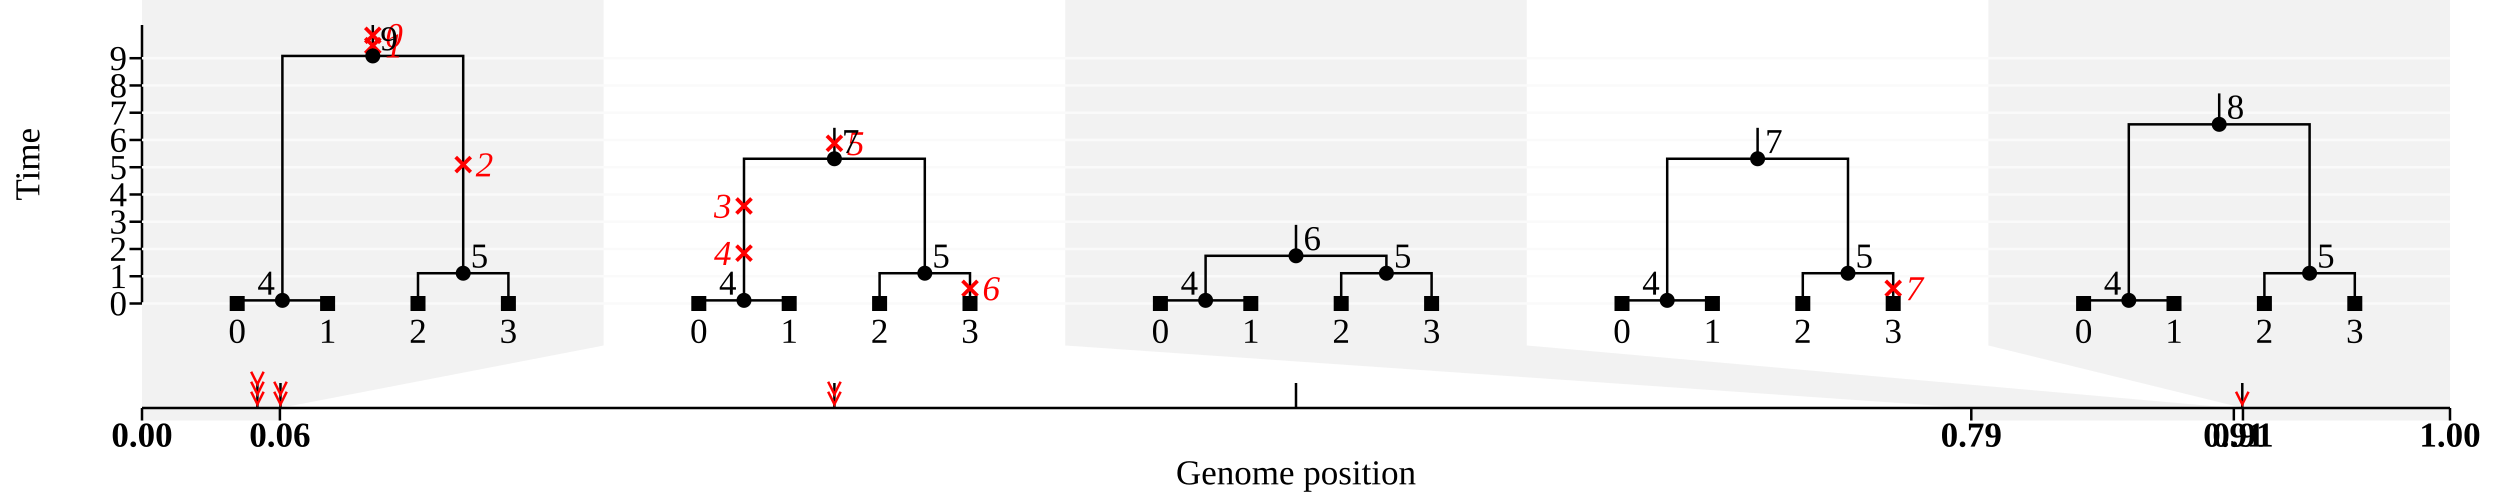
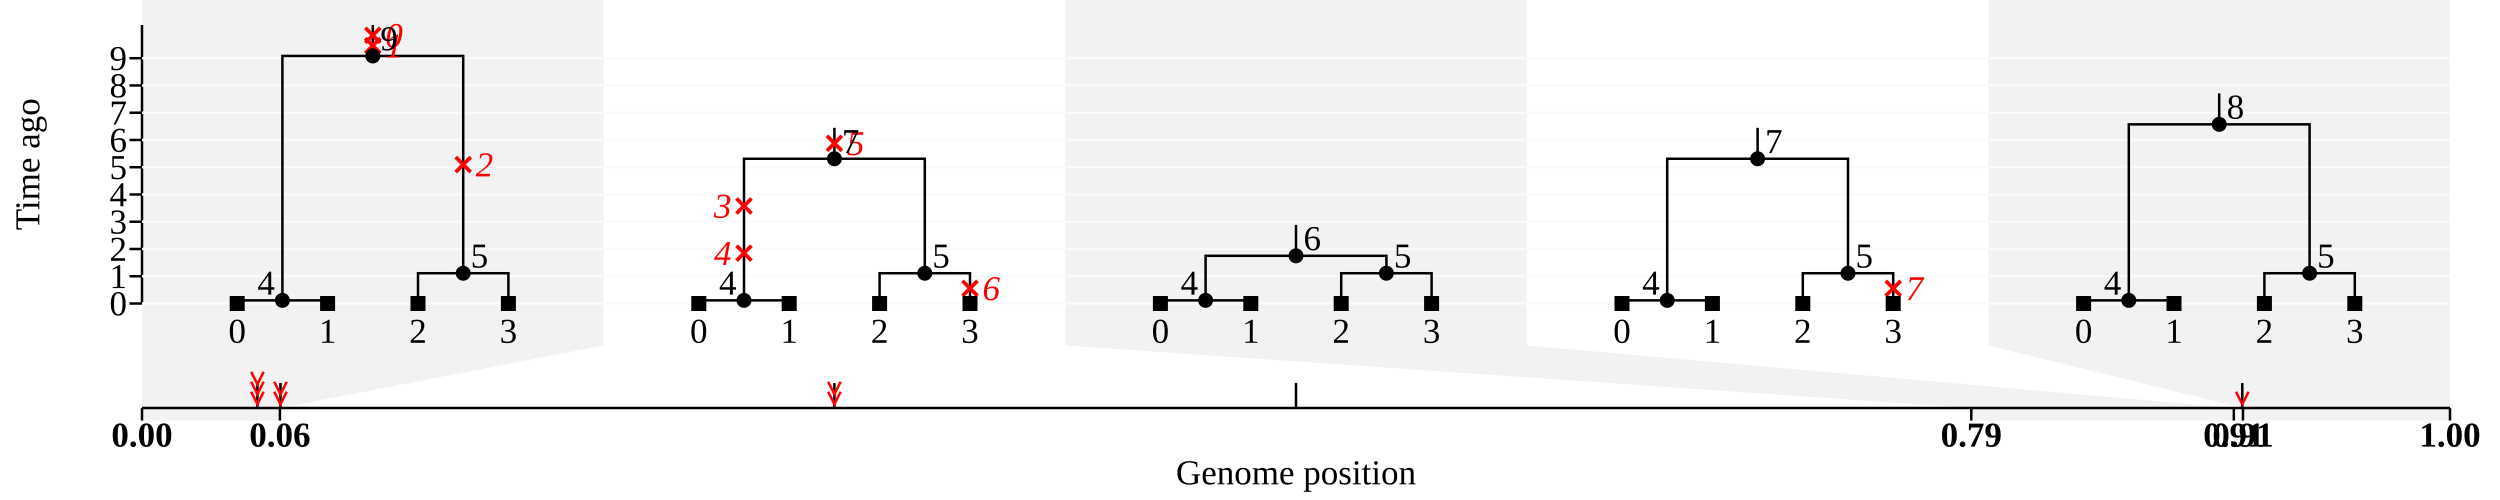
<svg xmlns="http://www.w3.org/2000/svg" baseProfile="full" height="200" version="1.1" width="1000">
  <defs>
    <style type="text/css">.background path {fill: #808080; fill-opacity: 0}.background path:nth-child(odd) {fill-opacity: .1}.axes {font-size: 14px}.x-axis .tick .lab {font-weight: bold; dominant-baseline: hanging}.axes, .tree {font-size: 14px; text-anchor: middle}.axes line, .edge {stroke: black; fill: none}.axes .ax-skip {stroke-dasharray: 4}.y-axis .grid {stroke: #FAFAFA}.node &gt; .sym {fill: black; stroke: none}.site &gt; .sym {stroke: black}.mut text {fill: red; font-style: italic}.mut.extra text {fill: hotpink}.mut line {fill: none; stroke: none}.mut .sym {fill: none; stroke: red}.mut.extra .sym {stroke: hotpink}.node .mut .sym {stroke-width: 1.5px}.tree text, .tree-sequence text {dominant-baseline: central}.plotbox .lab.lft {text-anchor: end}.plotbox .lab.rgt {text-anchor: start}</style>
  </defs>
  <g class="tree-sequence">
    <g class="background">
      <path d="M56.8,0 l184.64,0 l0,138.2 l-129.477,25 l0,5 l-55.163,0 l0,-5 l0,-25 l0,-138.2z" />
      <path d="M241.44,0 l184.64,0 l0,138.2 l362.436,25 l0,5 l-676.552,0 l0,-5 l129.477,-25 l0,-138.2z" />
      <path d="M426.08,0 l184.64,0 l0,138.2 l282.817,25 l0,5 l-105.022,0 l0,-5 l-362.436,-25 l0,-138.2z" />
      <path d="M610.72,0 l184.64,0 l0,138.2 l101.824,25 l0,5 l-3.646,0 l0,-5 l-282.817,-25 l0,-138.2z" />
      <path d="M795.36,0 l184.64,0 l0,138.2 l0,25 l0,5 l-82.816,0 l0,-5 l-101.824,-25 l0,-138.2z" />
    </g>
    <g class="axes">
      <g class="x-axis">
        <g class="title" transform="translate(518.4 200)">
          <text class="lab" text-anchor="middle" transform="translate(0 -11)">Genome position</text>
        </g>
        <line class="ax-line" x1="56.8" x2="980" y1="163.2" y2="163.2" />
        <g class="ticks">
          <g class="tick" transform="translate(56.8 163.2)">
            <line x1="0" x2="0" y1="0" y2="5" />
            <g transform="translate(0 6)">
              <text class="lab">0.00</text>
            </g>
          </g>
          <g class="tick" transform="translate(111.963 163.2)">
            <line x1="0" x2="0" y1="0" y2="5" />
            <g transform="translate(0 6)">
              <text class="lab">0.06</text>
            </g>
          </g>
          <g class="tick" transform="translate(788.516 163.2)">
            <line x1="0" x2="0" y1="0" y2="5" />
            <g transform="translate(0 6)">
              <text class="lab">0.79</text>
            </g>
          </g>
          <g class="tick" transform="translate(893.537 163.2)">
            <line x1="0" x2="0" y1="0" y2="5" />
            <g transform="translate(0 6)">
              <text class="lab">0.91</text>
            </g>
          </g>
          <g class="tick" transform="translate(897.184 163.2)">
            <line x1="0" x2="0" y1="0" y2="5" />
            <g transform="translate(0 6)">
              <text class="lab">0.91</text>
            </g>
          </g>
          <g class="tick" transform="translate(980 163.2)">
            <line x1="0" x2="0" y1="0" y2="5" />
            <g transform="translate(0 6)">
              <text class="lab">1.00</text>
            </g>
          </g>
        </g>
        <g class="site s0" transform="translate(102.96 163.2)">
          <line class="sym" x1="0" x2="0" y1="0" y2="-10" />
          <g class="mut m2">
            <polyline class="sym" points="2.5,-6.5 0,-1.5 -2.5,-6.5" />
          </g>
          <g class="mut m1">
            <polyline class="sym" points="2.5,-10.5 0,-5.5 -2.5,-10.5" />
          </g>
          <g class="mut m0">
            <polyline class="sym" points="2.5,-14.5 0,-9.5 -2.5,-14.5" />
          </g>
        </g>
        <g class="site s1" transform="translate(112.192 163.2)">
          <line class="sym" x1="0" x2="0" y1="0" y2="-10" />
          <g class="mut m4">
            <polyline class="sym" points="2.5,-6.5 0,-1.5 -2.5,-6.5" />
          </g>
          <g class="mut m3">
            <polyline class="sym" points="2.5,-10.5 0,-5.5 -2.5,-10.5" />
          </g>
        </g>
        <g class="site s2" transform="translate(333.76 163.2)">
          <line class="sym" x1="0" x2="0" y1="0" y2="-10" />
          <g class="mut m6">
            <polyline class="sym" points="2.5,-6.5 0,-1.5 -2.5,-6.5" />
          </g>
          <g class="mut m5">
            <polyline class="sym" points="2.5,-10.5 0,-5.5 -2.5,-10.5" />
          </g>
        </g>
        <g class="site s3" transform="translate(518.4 163.2)">
          <line class="sym" x1="0" x2="0" y1="0" y2="-10" />
        </g>
        <g class="site s4" transform="translate(896.912 163.2)">
          <line class="sym" x1="0" x2="0" y1="0" y2="-10" />
          <g class="mut m7">
            <polyline class="sym" points="2.5,-6.5 0,-1.5 -2.5,-6.5" />
          </g>
        </g>
      </g>
      <g class="y-axis">
        <g class="title" transform="translate(0 65.7)">
-           <text class="lab" text-anchor="middle" transform="translate(11) rotate(-90)">Time</text>
+           <text class="lab" text-anchor="middle" transform="translate(11) rotate(-90)">Time ago</text>
        </g>
        <line class="ax-line" x1="56.8" x2="56.8" y1="121.4" y2="10" />
        <g class="ticks">
          <g class="tick" transform="translate(56.8 121.4)">
            <line class="grid" x1="0" x2="923.2" y1="0" y2="0" />
            <line x1="0" x2="-5" y1="0" y2="0" />
            <g transform="translate(-6 0)">
              <text class="lab" text-anchor="end">0</text>
            </g>
          </g>
          <g class="tick" transform="translate(56.8 110.498)">
            <line class="grid" x1="0" x2="923.2" y1="0" y2="0" />
            <line x1="0" x2="-5" y1="0" y2="0" />
            <g transform="translate(-6 0)">
              <text class="lab" text-anchor="end">1</text>
            </g>
          </g>
          <g class="tick" transform="translate(56.8 99.5963)">
            <line class="grid" x1="0" x2="923.2" y1="0" y2="0" />
            <line x1="0" x2="-5" y1="0" y2="0" />
            <g transform="translate(-6 0)">
              <text class="lab" text-anchor="end">2</text>
            </g>
          </g>
          <g class="tick" transform="translate(56.8 88.6945)">
            <line class="grid" x1="0" x2="923.2" y1="0" y2="0" />
            <line x1="0" x2="-5" y1="0" y2="0" />
            <g transform="translate(-6 0)">
              <text class="lab" text-anchor="end">3</text>
            </g>
          </g>
          <g class="tick" transform="translate(56.8 77.7927)">
            <line class="grid" x1="0" x2="923.2" y1="0" y2="0" />
            <line x1="0" x2="-5" y1="0" y2="0" />
            <g transform="translate(-6 0)">
              <text class="lab" text-anchor="end">4</text>
            </g>
          </g>
          <g class="tick" transform="translate(56.8 66.8909)">
            <line class="grid" x1="0" x2="923.2" y1="0" y2="0" />
            <line x1="0" x2="-5" y1="0" y2="0" />
            <g transform="translate(-6 0)">
              <text class="lab" text-anchor="end">5</text>
            </g>
          </g>
          <g class="tick" transform="translate(56.8 55.989)">
            <line class="grid" x1="0" x2="923.2" y1="0" y2="0" />
            <line x1="0" x2="-5" y1="0" y2="0" />
            <g transform="translate(-6 0)">
              <text class="lab" text-anchor="end">6</text>
            </g>
          </g>
          <g class="tick" transform="translate(56.8 45.0872)">
            <line class="grid" x1="0" x2="923.2" y1="0" y2="0" />
            <line x1="0" x2="-5" y1="0" y2="0" />
            <g transform="translate(-6 0)">
              <text class="lab" text-anchor="end">7</text>
            </g>
          </g>
          <g class="tick" transform="translate(56.8 34.1854)">
            <line class="grid" x1="0" x2="923.2" y1="0" y2="0" />
            <line x1="0" x2="-5" y1="0" y2="0" />
            <g transform="translate(-6 0)">
              <text class="lab" text-anchor="end">8</text>
            </g>
          </g>
          <g class="tick" transform="translate(56.8 23.2835)">
            <line class="grid" x1="0" x2="923.2" y1="0" y2="0" />
            <line x1="0" x2="-5" y1="0" y2="0" />
            <g transform="translate(-6 0)">
              <text class="lab" text-anchor="end">9</text>
            </g>
          </g>
        </g>
      </g>
    </g>
    <g class="plotbox trees">
      <g class="tree t0" transform="translate(56.8 0)">
        <g class="plotbox">
          <g class="c2 m0 m1 node n9 p0 root s0" transform="translate(92.32 22.3778)">
            <g class="a9 c2 node n4 p0" transform="translate(-36.16 97.7739)">
              <g class="a4 leaf node n0 p0 sample" transform="translate(-18.08 1.24828)">
                <path class="edge" d="M 0 0 V -1.248 H 18.08" />
                <rect class="sym" height="6" width="6" x="-3" y="-3" />
                <text class="lab" transform="translate(0 11)">0</text>
              </g>
              <g class="a4 leaf node n1 p0 sample" transform="translate(18.08 1.24828)">
                <path class="edge" d="M 0 0 V -1.248 H -18.08" />
                <rect class="sym" height="6" width="6" x="-3" y="-3" />
                <text class="lab" transform="translate(0 11)">1</text>
              </g>
              <path class="edge" d="M 0 0 V -97.774 H 36.16" />
              <circle class="sym" cx="0" cy="0" r="3" />
              <text class="lab lft" transform="translate(-3 -7.0)">4</text>
            </g>
            <g class="a9 c2 m2 node n5 p0 s0" transform="translate(36.16 86.9138)">
              <g class="a5 leaf node n2 p0 sample" transform="translate(-18.08 12.1084)">
                <path class="edge" d="M 0 0 V -12.108 H 18.08" />
                <rect class="sym" height="6" width="6" x="-3" y="-3" />
                <text class="lab" transform="translate(0 11)">2</text>
              </g>
              <g class="a5 leaf node n3 p0 sample" transform="translate(18.08 12.1084)">
                <path class="edge" d="M 0 0 V -12.108 H -18.08" />
                <rect class="sym" height="6" width="6" x="-3" y="-3" />
                <text class="lab" transform="translate(0 11)">3</text>
              </g>
              <path class="edge" d="M 0 0 V -86.914 H -36.16" />
              <g class="mut m2 s0 unknown_time" transform="translate(0 -43.4569)">
                <line x1="0" x2="0" y1="0" y2="43.457" />
                <path class="sym" d="M -3,-3 l 6,6 M -3,3 l 6,-6" />
                <text class="lab rgt" transform="translate(5 0)">2</text>
              </g>
              <circle class="sym" cx="0" cy="0" r="3" />
              <text class="lab rgt" transform="translate(3 -7.0)">5</text>
            </g>
            <path class="edge" d="M 0 0 V -12.378 H 0" />
            <g class="mut m0 s0 unknown_time" transform="translate(0 -8.25185)">
              <line x1="0" x2="0" y1="0" y2="8.252" />
              <path class="sym" d="M -3,-3 l 6,6 M -3,3 l 6,-6" />
              <text class="lab rgt" transform="translate(5 0)">0</text>
            </g>
            <g class="mut m1 s0 unknown_time" transform="translate(0 -4.12593)">
              <line x1="0" x2="0" y1="0" y2="4.126" />
              <path class="sym" d="M -3,-3 l 6,6 M -3,3 l 6,-6" />
              <text class="lab rgt" transform="translate(5 0)">1</text>
            </g>
            <circle class="sym" cx="0" cy="0" r="3" />
            <text class="lab rgt" transform="translate(3 -7.0)">9</text>
          </g>
        </g>
      </g>
      <g class="tree t1" transform="translate(241.44 0)">
        <g class="plotbox">
          <g class="c2 m5 node n7 p0 root s2" transform="translate(92.32 63.504)">
            <g class="a7 c2 m3 m4 node n4 p0 s1" transform="translate(-36.16 56.6478)">
              <g class="a4 leaf node n0 p0 sample" transform="translate(-18.08 1.24828)">
                <path class="edge" d="M 0 0 V -1.248 H 18.08" />
                <rect class="sym" height="6" width="6" x="-3" y="-3" />
                <text class="lab" transform="translate(0 11)">0</text>
              </g>
              <g class="a4 leaf node n1 p0 sample" transform="translate(18.08 1.24828)">
                <path class="edge" d="M 0 0 V -1.248 H -18.08" />
                <rect class="sym" height="6" width="6" x="-3" y="-3" />
                <text class="lab" transform="translate(0 11)">1</text>
              </g>
              <path class="edge" d="M 0 0 V -56.648 H 36.16" />
              <g class="mut m3 s1 unknown_time" transform="translate(0 -37.7652)">
                <line x1="0" x2="0" y1="0" y2="37.765" />
                <path class="sym" d="M -3,-3 l 6,6 M -3,3 l 6,-6" />
                <text class="lab lft" transform="translate(-5 0)">3</text>
              </g>
              <g class="mut m4 s1 unknown_time" transform="translate(0 -18.8826)">
                <line x1="0" x2="0" y1="0" y2="18.883" />
                <path class="sym" d="M -3,-3 l 6,6 M -3,3 l 6,-6" />
                <text class="lab lft" transform="translate(-5 0)">4</text>
              </g>
              <circle class="sym" cx="0" cy="0" r="3" />
              <text class="lab lft" transform="translate(-3 -7.0)">4</text>
            </g>
            <g class="a7 c2 node n5 p0" transform="translate(36.16 45.7876)">
              <g class="a5 leaf node n2 p0 sample" transform="translate(-18.08 12.1084)">
                <path class="edge" d="M 0 0 V -12.108 H 18.08" />
                <rect class="sym" height="6" width="6" x="-3" y="-3" />
                <text class="lab" transform="translate(0 11)">2</text>
              </g>
              <g class="a5 leaf m6 node n3 p0 s2 sample" transform="translate(18.08 12.1084)">
                <path class="edge" d="M 0 0 V -12.108 H -18.08" />
                <g class="mut m6 s2 unknown_time" transform="translate(0 -6.05422)">
                  <line x1="0" x2="0" y1="0" y2="6.054" />
                  <path class="sym" d="M -3,-3 l 6,6 M -3,3 l 6,-6" />
                  <text class="lab rgt" transform="translate(5 0)">6</text>
                </g>
                <rect class="sym" height="6" width="6" x="-3" y="-3" />
                <text class="lab" transform="translate(0 11)">3</text>
              </g>
              <path class="edge" d="M 0 0 V -45.788 H -36.16" />
              <circle class="sym" cx="0" cy="0" r="3" />
              <text class="lab rgt" transform="translate(3 -7.0)">5</text>
            </g>
            <path class="edge" d="M 0 0 V -12.378 H 0" />
            <g class="mut m5 s2 unknown_time" transform="translate(0 -6.18889)">
              <line x1="0" x2="0" y1="0" y2="6.189" />
              <path class="sym" d="M -3,-3 l 6,6 M -3,3 l 6,-6" />
              <text class="lab rgt" transform="translate(5 0)">5</text>
            </g>
            <circle class="sym" cx="0" cy="0" r="3" />
            <text class="lab rgt" transform="translate(3 -7.0)">7</text>
          </g>
        </g>
      </g>
      <g class="tree t2" transform="translate(426.08 0)">
        <g class="plotbox">
          <g class="c2 node n6 p0 root" transform="translate(92.32 102.321)">
            <g class="a6 c2 node n4 p0" transform="translate(-36.16 17.8305)">
              <g class="a4 leaf node n0 p0 sample" transform="translate(-18.08 1.24828)">
                <path class="edge" d="M 0 0 V -1.248 H 18.08" />
                <rect class="sym" height="6" width="6" x="-3" y="-3" />
                <text class="lab" transform="translate(0 11)">0</text>
              </g>
              <g class="a4 leaf node n1 p0 sample" transform="translate(18.08 1.24828)">
                <path class="edge" d="M 0 0 V -1.248 H -18.08" />
                <rect class="sym" height="6" width="6" x="-3" y="-3" />
                <text class="lab" transform="translate(0 11)">1</text>
              </g>
              <path class="edge" d="M 0 0 V -17.831 H 36.16" />
              <circle class="sym" cx="0" cy="0" r="3" />
              <text class="lab lft" transform="translate(-3 -7.0)">4</text>
            </g>
            <g class="a6 c2 node n5 p0" transform="translate(36.16 6.97033)">
              <g class="a5 leaf node n2 p0 sample" transform="translate(-18.08 12.1084)">
                <path class="edge" d="M 0 0 V -12.108 H 18.08" />
                <rect class="sym" height="6" width="6" x="-3" y="-3" />
                <text class="lab" transform="translate(0 11)">2</text>
              </g>
              <g class="a5 leaf node n3 p0 sample" transform="translate(18.08 12.1084)">
                <path class="edge" d="M 0 0 V -12.108 H -18.08" />
                <rect class="sym" height="6" width="6" x="-3" y="-3" />
                <text class="lab" transform="translate(0 11)">3</text>
              </g>
              <path class="edge" d="M 0 0 V -6.97 H -36.16" />
              <circle class="sym" cx="0" cy="0" r="3" />
              <text class="lab rgt" transform="translate(3 -7.0)">5</text>
            </g>
            <path class="edge" d="M 0 0 V -12.378 H 0" />
            <circle class="sym" cx="0" cy="0" r="3" />
            <text class="lab rgt" transform="translate(3 -7.0)">6</text>
          </g>
        </g>
      </g>
      <g class="tree t3" transform="translate(610.72 0)">
        <g class="plotbox">
          <g class="c2 node n7 p0 root" transform="translate(92.32 63.504)">
            <g class="a7 c2 node n4 p0" transform="translate(-36.16 56.6478)">
              <g class="a4 leaf node n0 p0 sample" transform="translate(-18.08 1.24828)">
                <path class="edge" d="M 0 0 V -1.248 H 18.08" />
                <rect class="sym" height="6" width="6" x="-3" y="-3" />
                <text class="lab" transform="translate(0 11)">0</text>
              </g>
              <g class="a4 leaf node n1 p0 sample" transform="translate(18.08 1.24828)">
                <path class="edge" d="M 0 0 V -1.248 H -18.08" />
                <rect class="sym" height="6" width="6" x="-3" y="-3" />
                <text class="lab" transform="translate(0 11)">1</text>
              </g>
              <path class="edge" d="M 0 0 V -56.648 H 36.16" />
              <circle class="sym" cx="0" cy="0" r="3" />
              <text class="lab lft" transform="translate(-3 -7.0)">4</text>
            </g>
            <g class="a7 c2 node n5 p0" transform="translate(36.16 45.7876)">
              <g class="a5 leaf node n2 p0 sample" transform="translate(-18.08 12.1084)">
                <path class="edge" d="M 0 0 V -12.108 H 18.08" />
                <rect class="sym" height="6" width="6" x="-3" y="-3" />
                <text class="lab" transform="translate(0 11)">2</text>
              </g>
              <g class="a5 leaf m7 node n3 p0 s4 sample" transform="translate(18.08 12.1084)">
                <path class="edge" d="M 0 0 V -12.108 H -18.08" />
                <g class="mut m7 s4 unknown_time" transform="translate(0 -6.05422)">
                  <line x1="0" x2="0" y1="0" y2="6.054" />
                  <path class="sym" d="M -3,-3 l 6,6 M -3,3 l 6,-6" />
                  <text class="lab rgt" transform="translate(5 0)">7</text>
                </g>
                <rect class="sym" height="6" width="6" x="-3" y="-3" />
                <text class="lab" transform="translate(0 11)">3</text>
              </g>
              <path class="edge" d="M 0 0 V -45.788 H -36.16" />
              <circle class="sym" cx="0" cy="0" r="3" />
              <text class="lab rgt" transform="translate(3 -7.0)">5</text>
            </g>
            <path class="edge" d="M 0 0 V -12.378 H 0" />
            <circle class="sym" cx="0" cy="0" r="3" />
            <text class="lab rgt" transform="translate(3 -7.0)">7</text>
          </g>
        </g>
      </g>
      <g class="tree t4" transform="translate(795.36 0)">
        <g class="plotbox">
          <g class="c2 node n8 p0 root" transform="translate(92.32 49.7389)">
            <g class="a8 c2 node n4 p0" transform="translate(-36.16 70.4129)">
              <g class="a4 leaf node n0 p0 sample" transform="translate(-18.08 1.24828)">
                <path class="edge" d="M 0 0 V -1.248 H 18.08" />
                <rect class="sym" height="6" width="6" x="-3" y="-3" />
                <text class="lab" transform="translate(0 11)">0</text>
              </g>
              <g class="a4 leaf node n1 p0 sample" transform="translate(18.08 1.24828)">
                <path class="edge" d="M 0 0 V -1.248 H -18.08" />
                <rect class="sym" height="6" width="6" x="-3" y="-3" />
                <text class="lab" transform="translate(0 11)">1</text>
              </g>
              <path class="edge" d="M 0 0 V -70.413 H 36.16" />
              <circle class="sym" cx="0" cy="0" r="3" />
              <text class="lab lft" transform="translate(-3 -7.0)">4</text>
            </g>
            <g class="a8 c2 node n5 p0" transform="translate(36.16 59.5527)">
              <g class="a5 leaf node n2 p0 sample" transform="translate(-18.08 12.1084)">
                <path class="edge" d="M 0 0 V -12.108 H 18.08" />
                <rect class="sym" height="6" width="6" x="-3" y="-3" />
                <text class="lab" transform="translate(0 11)">2</text>
              </g>
              <g class="a5 leaf node n3 p0 sample" transform="translate(18.08 12.1084)">
                <path class="edge" d="M 0 0 V -12.108 H -18.08" />
                <rect class="sym" height="6" width="6" x="-3" y="-3" />
                <text class="lab" transform="translate(0 11)">3</text>
              </g>
              <path class="edge" d="M 0 0 V -59.553 H -36.16" />
              <circle class="sym" cx="0" cy="0" r="3" />
              <text class="lab rgt" transform="translate(3 -7.0)">5</text>
            </g>
            <path class="edge" d="M 0 0 V -12.378 H 0" />
            <circle class="sym" cx="0" cy="0" r="3" />
            <text class="lab rgt" transform="translate(3 -7.0)">8</text>
          </g>
        </g>
      </g>
    </g>
  </g>
</svg>
